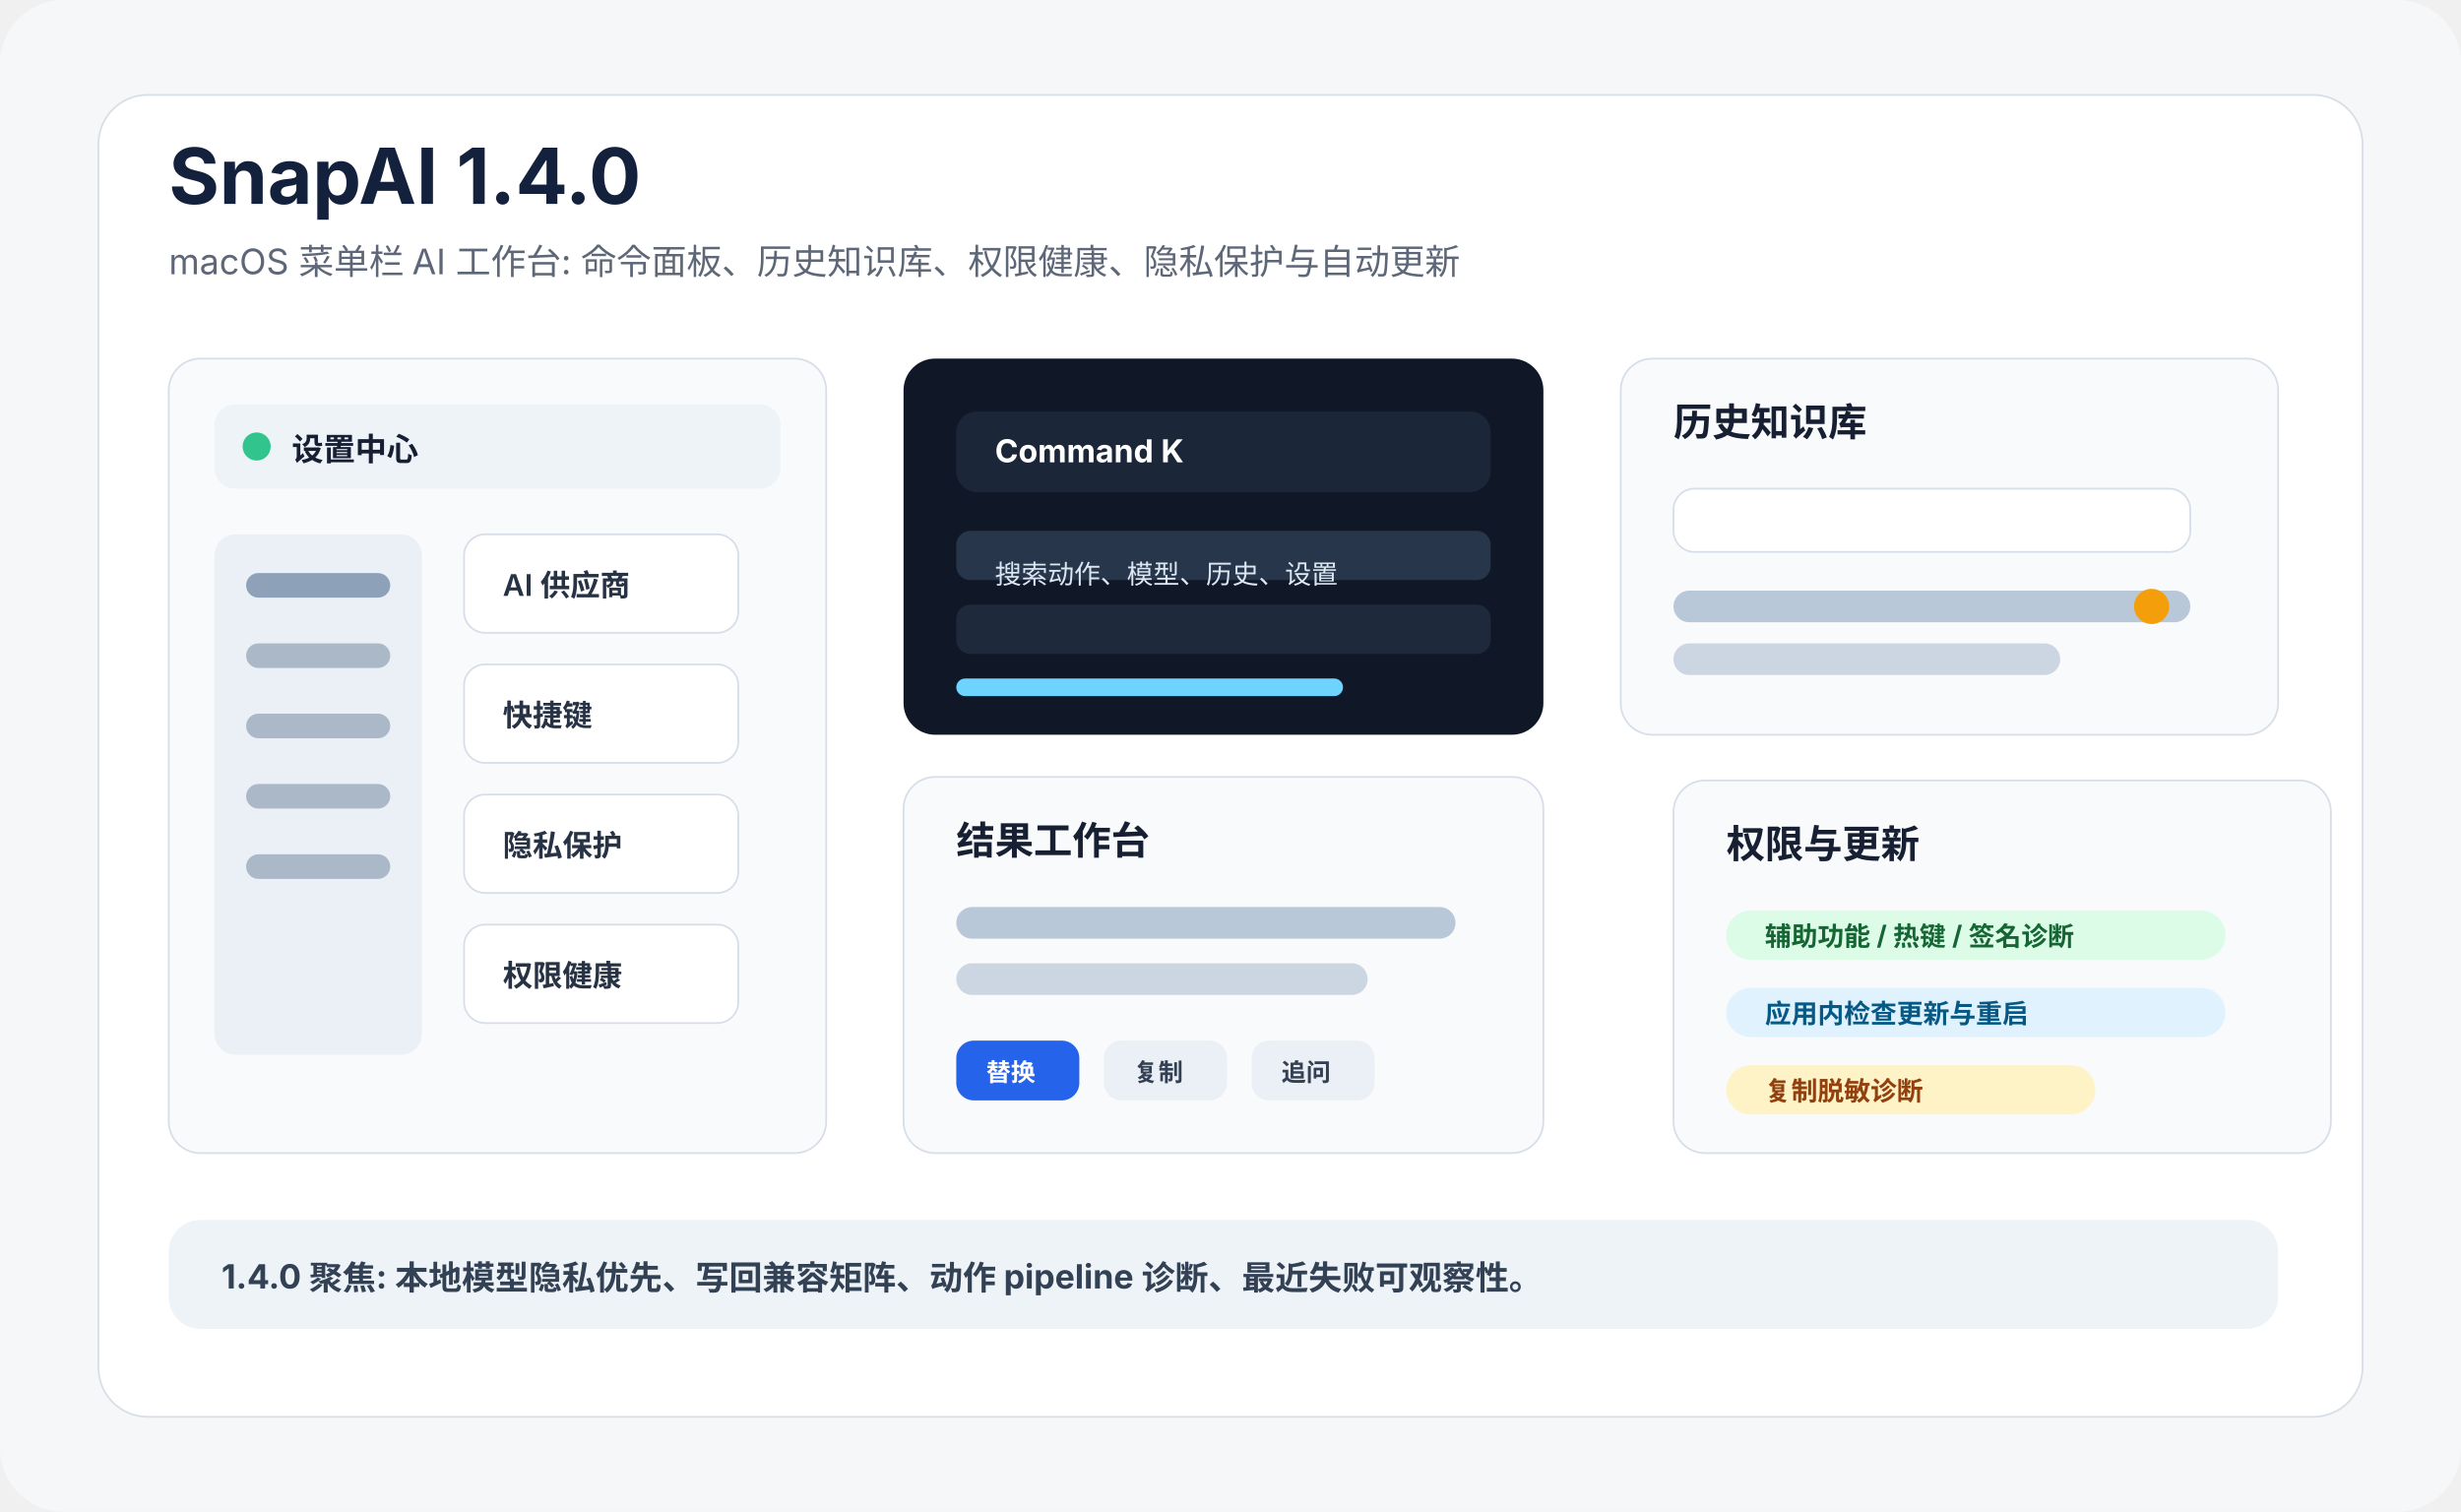
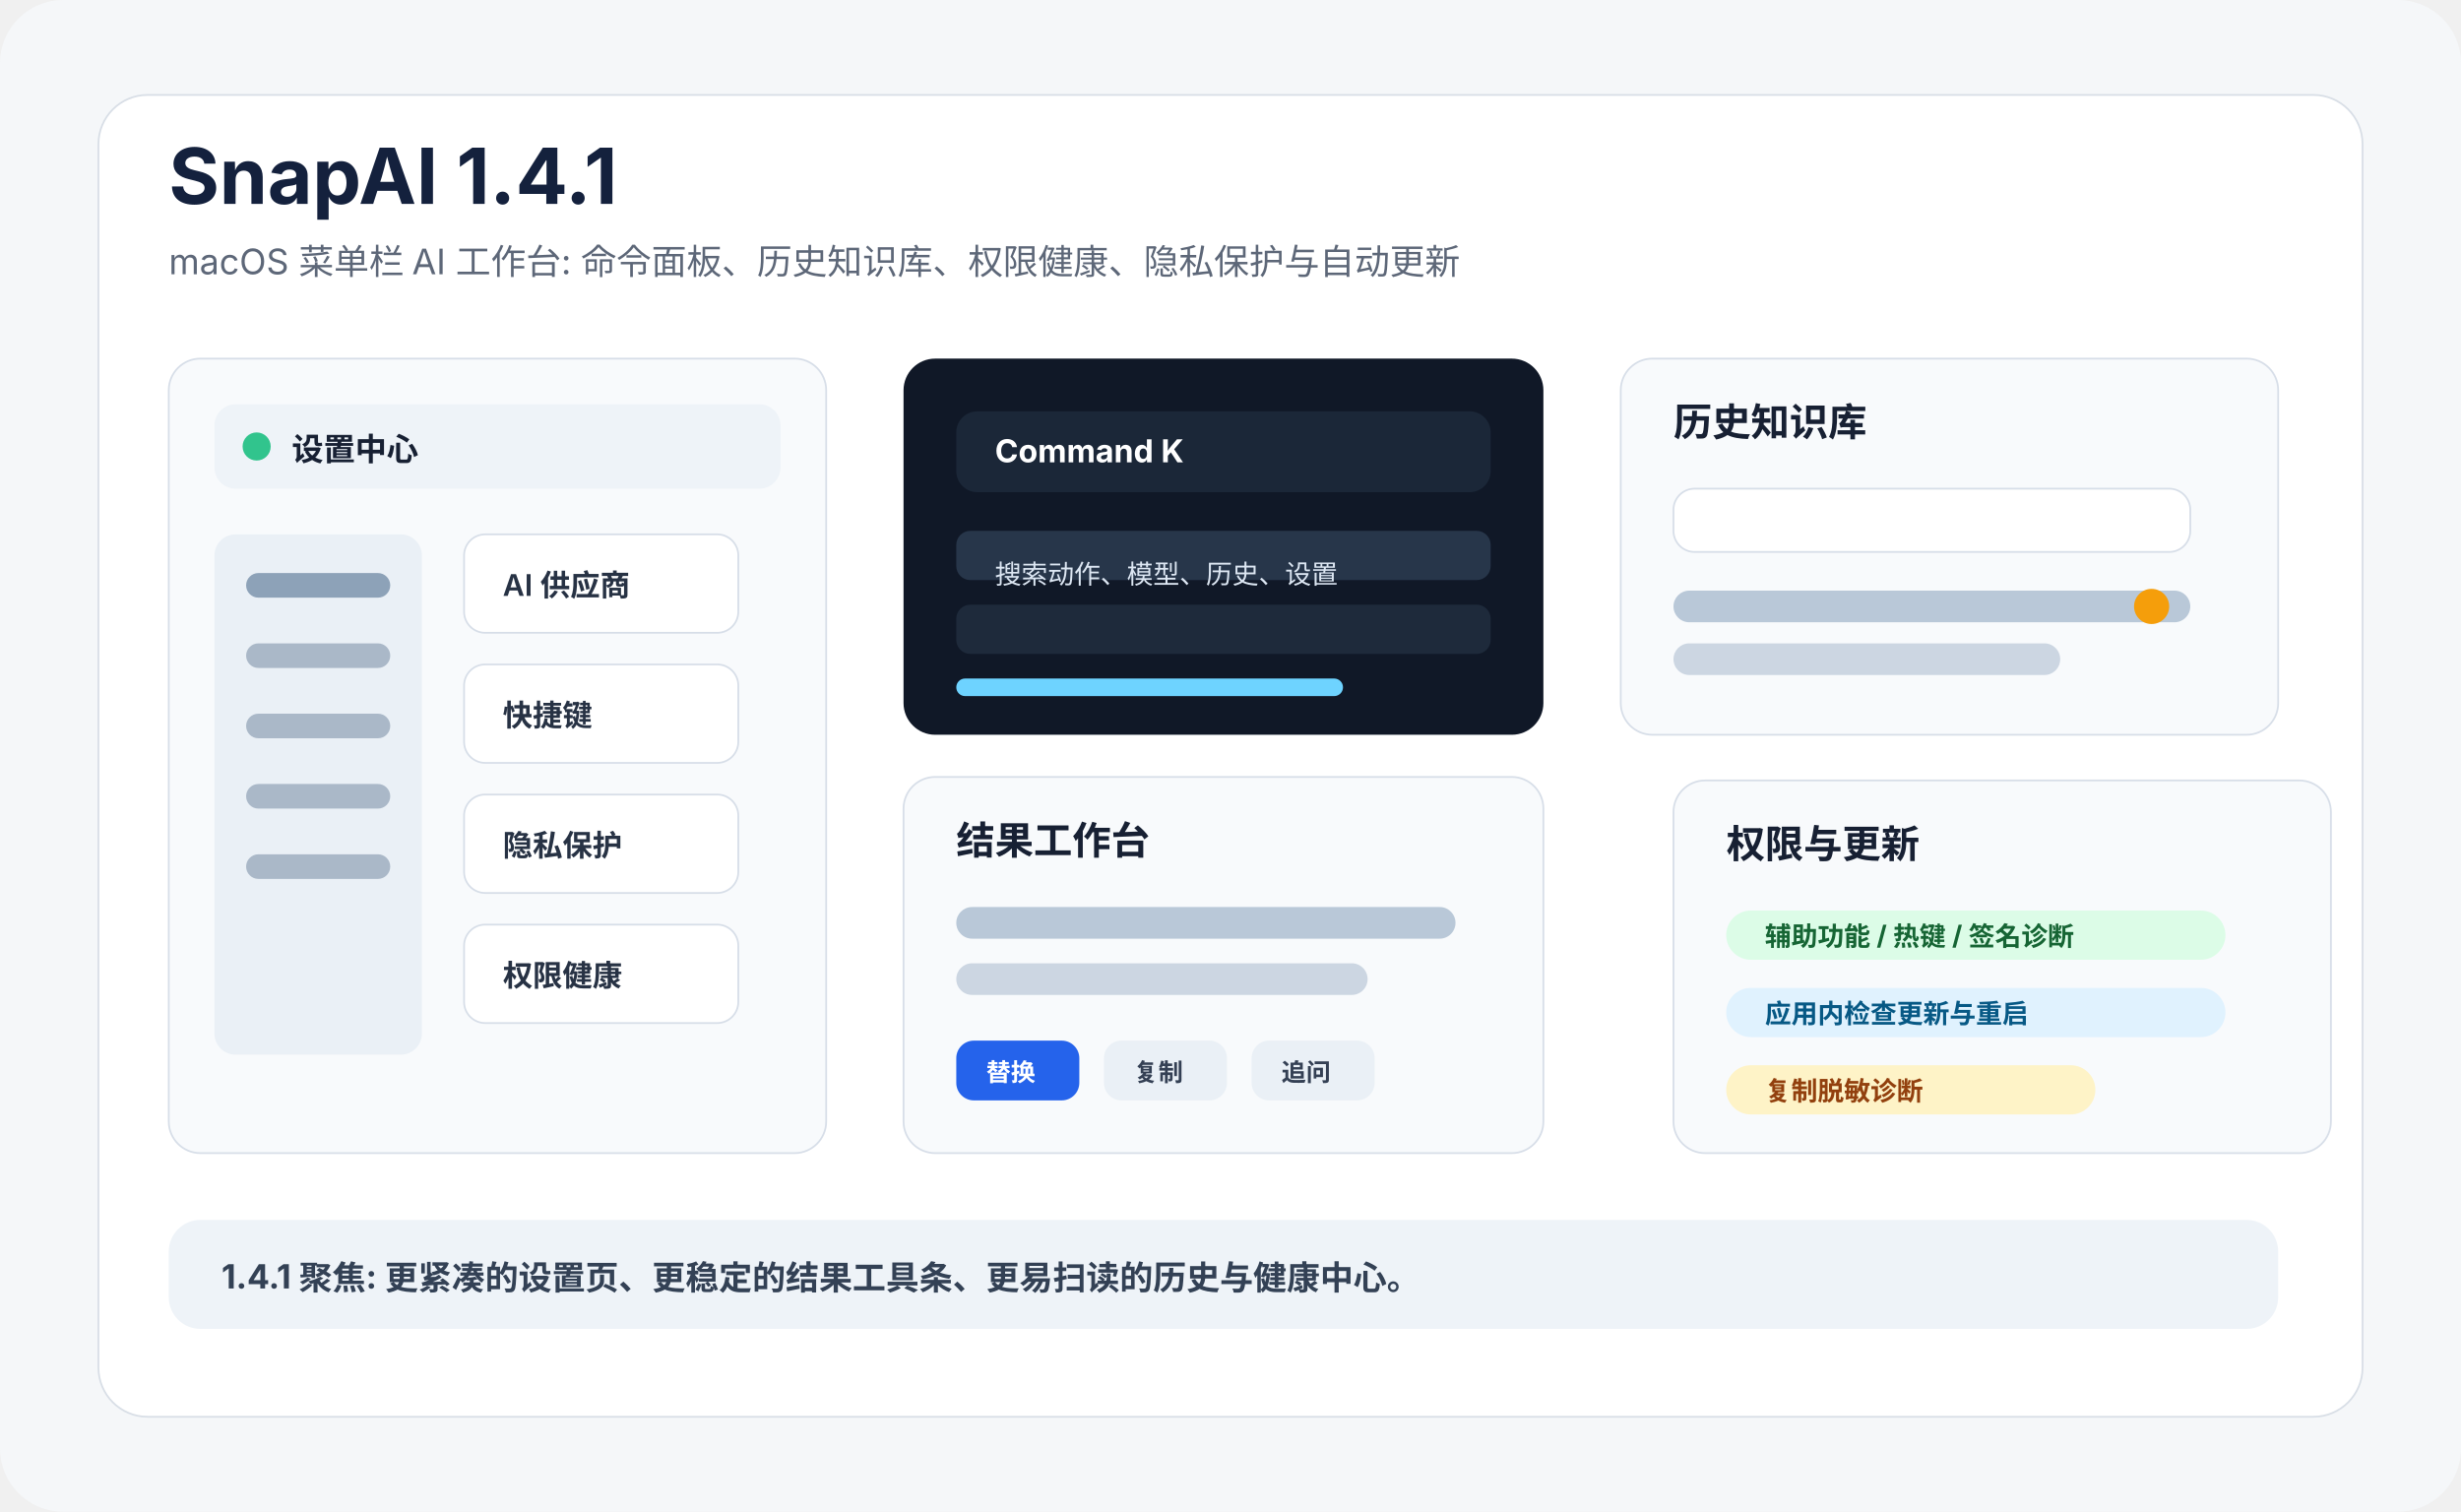
<svg xmlns="http://www.w3.org/2000/svg" width="1400" height="860" viewBox="0 0 1400 860" fill="none">
  <rect width="1400" height="860" rx="36" fill="#F5F7F9" />
  <rect x="56" y="54" width="1288" height="752" rx="28" fill="#FFFFFF" stroke="#D8DEE6" />
-   <text x="96" y="116" fill="#14213D" font-family="-apple-system,BlinkMacSystemFont,Segoe UI,sans-serif" font-size="44" font-weight="700">SnapAI 1.4.0</text>
+   <text x="96" y="116" fill="#14213D" font-family="-apple-system,BlinkMacSystemFont,Segoe UI,sans-serif" font-size="44" font-weight="700">SnapAI 1.4.1</text>
  <text x="96" y="156" fill="#5D6778" font-family="-apple-system,BlinkMacSystemFont,Segoe UI,sans-serif" font-size="20">macOS 菜单栏 AI 工作台: 命令面板、历史知识库、权限健康、隐私保护与自动更新</text>
  <rect x="96" y="204" width="374" height="452" rx="18" fill="#F8FAFC" stroke="#D7DEE8" />
  <rect x="122" y="230" width="322" height="48" rx="12" fill="#EEF3F8" />
  <circle cx="146" cy="254" r="8" fill="#31C48D" />
  <text x="166" y="262" fill="#172033" font-family="-apple-system,BlinkMacSystemFont,Segoe UI,sans-serif" font-size="18" font-weight="650">设置中心</text>
  <rect x="122" y="304" width="118" height="296" rx="12" fill="#EAF0F6" />
  <rect x="140" y="326" width="82" height="14" rx="7" fill="#8DA2B8" />
  <rect x="140" y="366" width="82" height="14" rx="7" fill="#AAB8C8" />
  <rect x="140" y="406" width="82" height="14" rx="7" fill="#AAB8C8" />
  <rect x="140" y="446" width="82" height="14" rx="7" fill="#AAB8C8" />
  <rect x="140" y="486" width="82" height="14" rx="7" fill="#AAB8C8" />
  <rect x="264" y="304" width="156" height="56" rx="12" fill="#FFFFFF" stroke="#D7DEE8" />
  <text x="286" y="339" fill="#273244" font-family="-apple-system,BlinkMacSystemFont,Segoe UI,sans-serif" font-size="17" font-weight="600">AI 供应商</text>
  <rect x="264" y="378" width="156" height="56" rx="12" fill="#FFFFFF" stroke="#D7DEE8" />
  <text x="286" y="413" fill="#273244" font-family="-apple-system,BlinkMacSystemFont,Segoe UI,sans-serif" font-size="17" font-weight="600">快捷键</text>
  <rect x="264" y="452" width="156" height="56" rx="12" fill="#FFFFFF" stroke="#D7DEE8" />
  <text x="286" y="487" fill="#273244" font-family="-apple-system,BlinkMacSystemFont,Segoe UI,sans-serif" font-size="17" font-weight="600">隐私保护</text>
  <rect x="264" y="526" width="156" height="56" rx="12" fill="#FFFFFF" stroke="#D7DEE8" />
  <text x="286" y="561" fill="#273244" font-family="-apple-system,BlinkMacSystemFont,Segoe UI,sans-serif" font-size="17" font-weight="600">权限健康</text>
  <rect x="514" y="204" width="364" height="214" rx="18" fill="#101827" />
  <rect x="544" y="234" width="304" height="46" rx="12" fill="#1B2738" />
  <text x="566" y="263" fill="#FFFFFF" font-family="-apple-system,BlinkMacSystemFont,Segoe UI,sans-serif" font-size="18" font-weight="650">Command K</text>
  <rect x="544" y="302" width="304" height="28" rx="8" fill="#27364A" />
  <rect x="544" y="344" width="304" height="28" rx="8" fill="#1E2A3B" />
  <rect x="544" y="386" width="220" height="10" rx="5" fill="#6ED3FF" />
  <text x="566" y="332" fill="#DDE7F3" font-family="-apple-system,BlinkMacSystemFont,Segoe UI,sans-serif" font-size="15">搜索动作、模型、历史、设置</text>
  <rect x="514" y="442" width="364" height="214" rx="18" fill="#F8FAFC" stroke="#D7DEE8" />
  <text x="544" y="486" fill="#172033" font-family="-apple-system,BlinkMacSystemFont,Segoe UI,sans-serif" font-size="22" font-weight="700">结果工作台</text>
  <rect x="544" y="516" width="284" height="18" rx="9" fill="#B9C8D8" />
  <rect x="544" y="548" width="234" height="18" rx="9" fill="#CCD6E2" />
  <rect x="544" y="592" width="70" height="34" rx="10" fill="#2563EB" />
  <rect x="628" y="592" width="70" height="34" rx="10" fill="#EAF0F6" />
  <rect x="712" y="592" width="70" height="34" rx="10" fill="#EAF0F6" />
  <text x="561" y="615" fill="#FFFFFF" font-family="-apple-system,BlinkMacSystemFont,Segoe UI,sans-serif" font-size="14" font-weight="700">替换</text>
  <text x="645" y="615" fill="#344054" font-family="-apple-system,BlinkMacSystemFont,Segoe UI,sans-serif" font-size="14" font-weight="700">复制</text>
  <text x="729" y="615" fill="#344054" font-family="-apple-system,BlinkMacSystemFont,Segoe UI,sans-serif" font-size="14" font-weight="700">追问</text>
  <rect x="922" y="204" width="374" height="214" rx="18" fill="#F8FAFC" stroke="#D7DEE8" />
  <text x="952" y="248" fill="#172033" font-family="-apple-system,BlinkMacSystemFont,Segoe UI,sans-serif" font-size="22" font-weight="700">历史知识库</text>
  <rect x="952" y="278" width="294" height="36" rx="12" fill="#FFFFFF" stroke="#D7DEE8" />
  <rect x="952" y="336" width="294" height="18" rx="9" fill="#B9C8D8" />
  <rect x="952" y="366" width="220" height="18" rx="9" fill="#CCD6E2" />
  <circle cx="1224" cy="345" r="10" fill="#F59E0B" />
  <rect x="952" y="444" width="374" height="212" rx="18" fill="#F8FAFC" stroke="#D7DEE8" />
  <text x="982" y="488" fill="#172033" font-family="-apple-system,BlinkMacSystemFont,Segoe UI,sans-serif" font-size="22" font-weight="700">权限与更新</text>
  <rect x="982" y="518" width="284" height="28" rx="14" fill="#DCFCE7" />
  <rect x="982" y="562" width="284" height="28" rx="14" fill="#E0F2FE" />
  <rect x="982" y="606" width="210" height="28" rx="14" fill="#FEF3C7" />
  <text x="1004" y="538" fill="#166534" font-family="-apple-system,BlinkMacSystemFont,Segoe UI,sans-serif" font-size="15" font-weight="650">辅助功能 / 热键 / 签名诊断</text>
  <text x="1004" y="582" fill="#075985" font-family="-apple-system,BlinkMacSystemFont,Segoe UI,sans-serif" font-size="15" font-weight="650">应用内检查更新与重启</text>
  <text x="1004" y="626" fill="#92400E" font-family="-apple-system,BlinkMacSystemFont,Segoe UI,sans-serif" font-size="15" font-weight="650">复制脱敏诊断</text>
  <rect x="96" y="694" width="1200" height="62" rx="18" fill="#EEF3F8" />
-   <text x="126" y="733" fill="#334155" font-family="-apple-system,BlinkMacSystemFont,Segoe UI,sans-serif" font-size="19" font-weight="650">1.4.0 聚焦: 本地模型隐私优先、写回兼容矩阵、动作 pipeline 诊断、最近失败可观察性。</text>
+   <text x="126" y="733" fill="#334155" font-family="-apple-system,BlinkMacSystemFont,Segoe UI,sans-serif" font-size="19" font-weight="650">1.4.1 聚焦: 更紧凑的设置页、更稳定的结果工具条、更易扫读的历史与健康中心。</text>
</svg>
